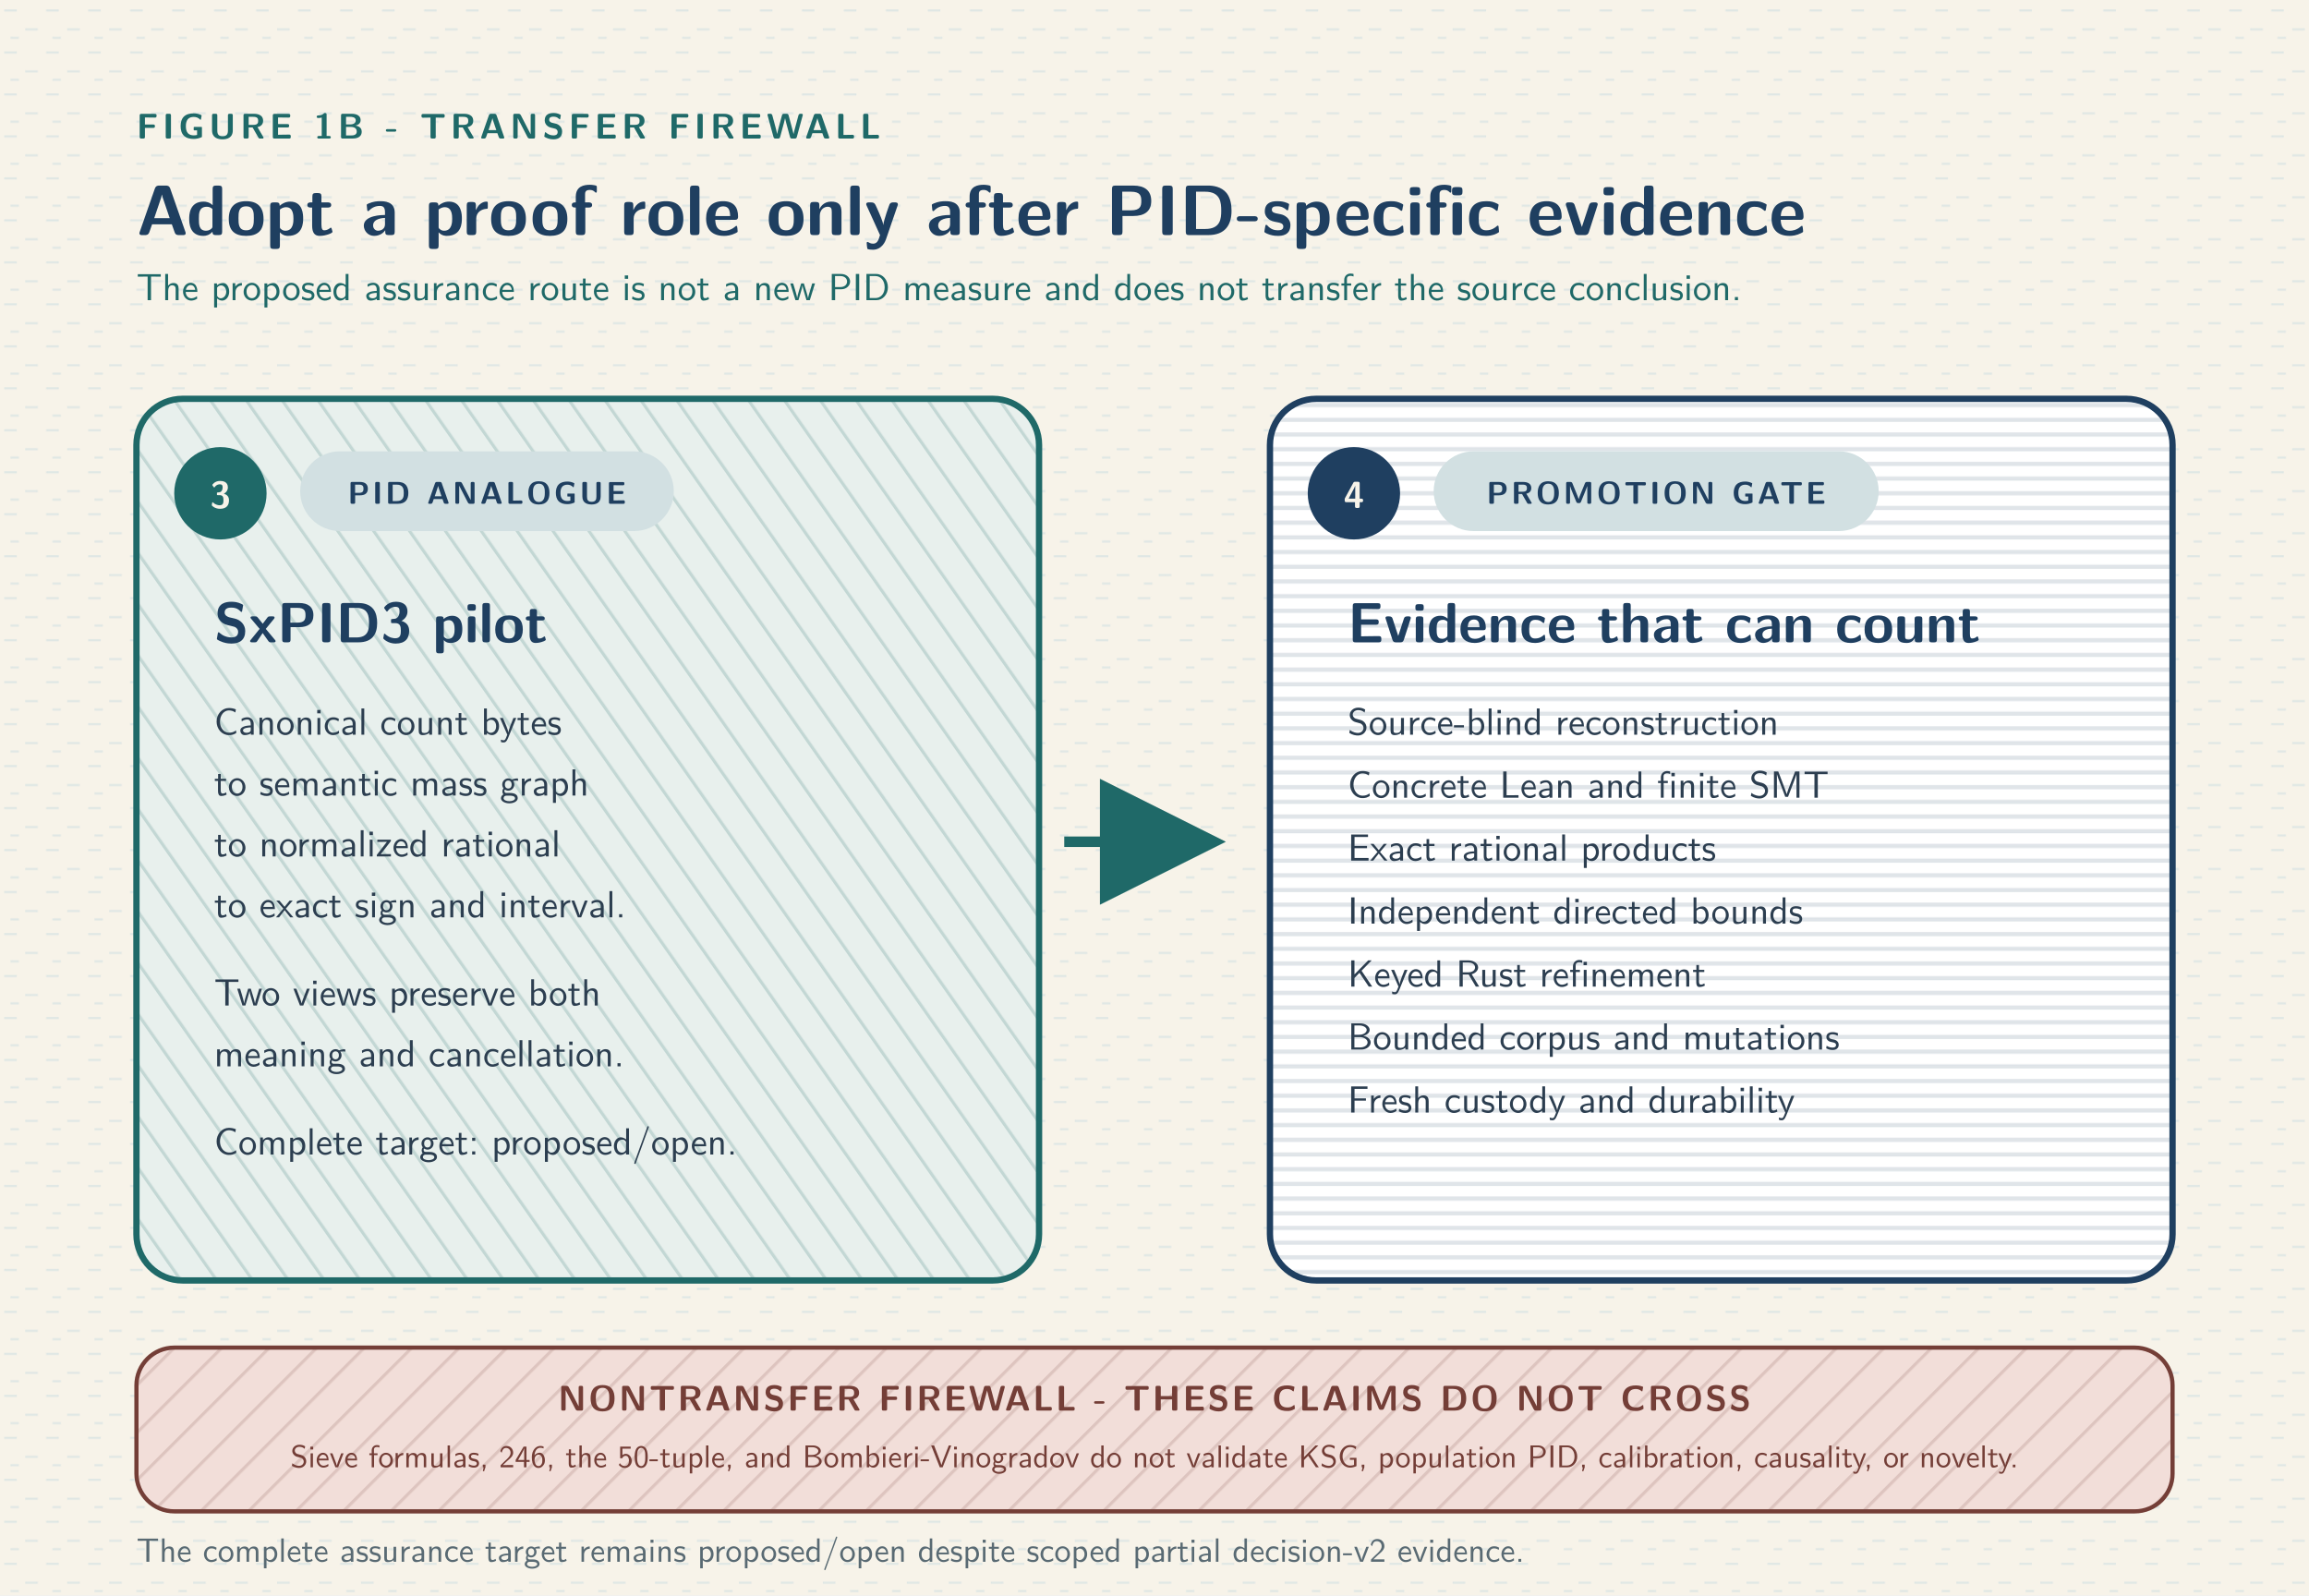
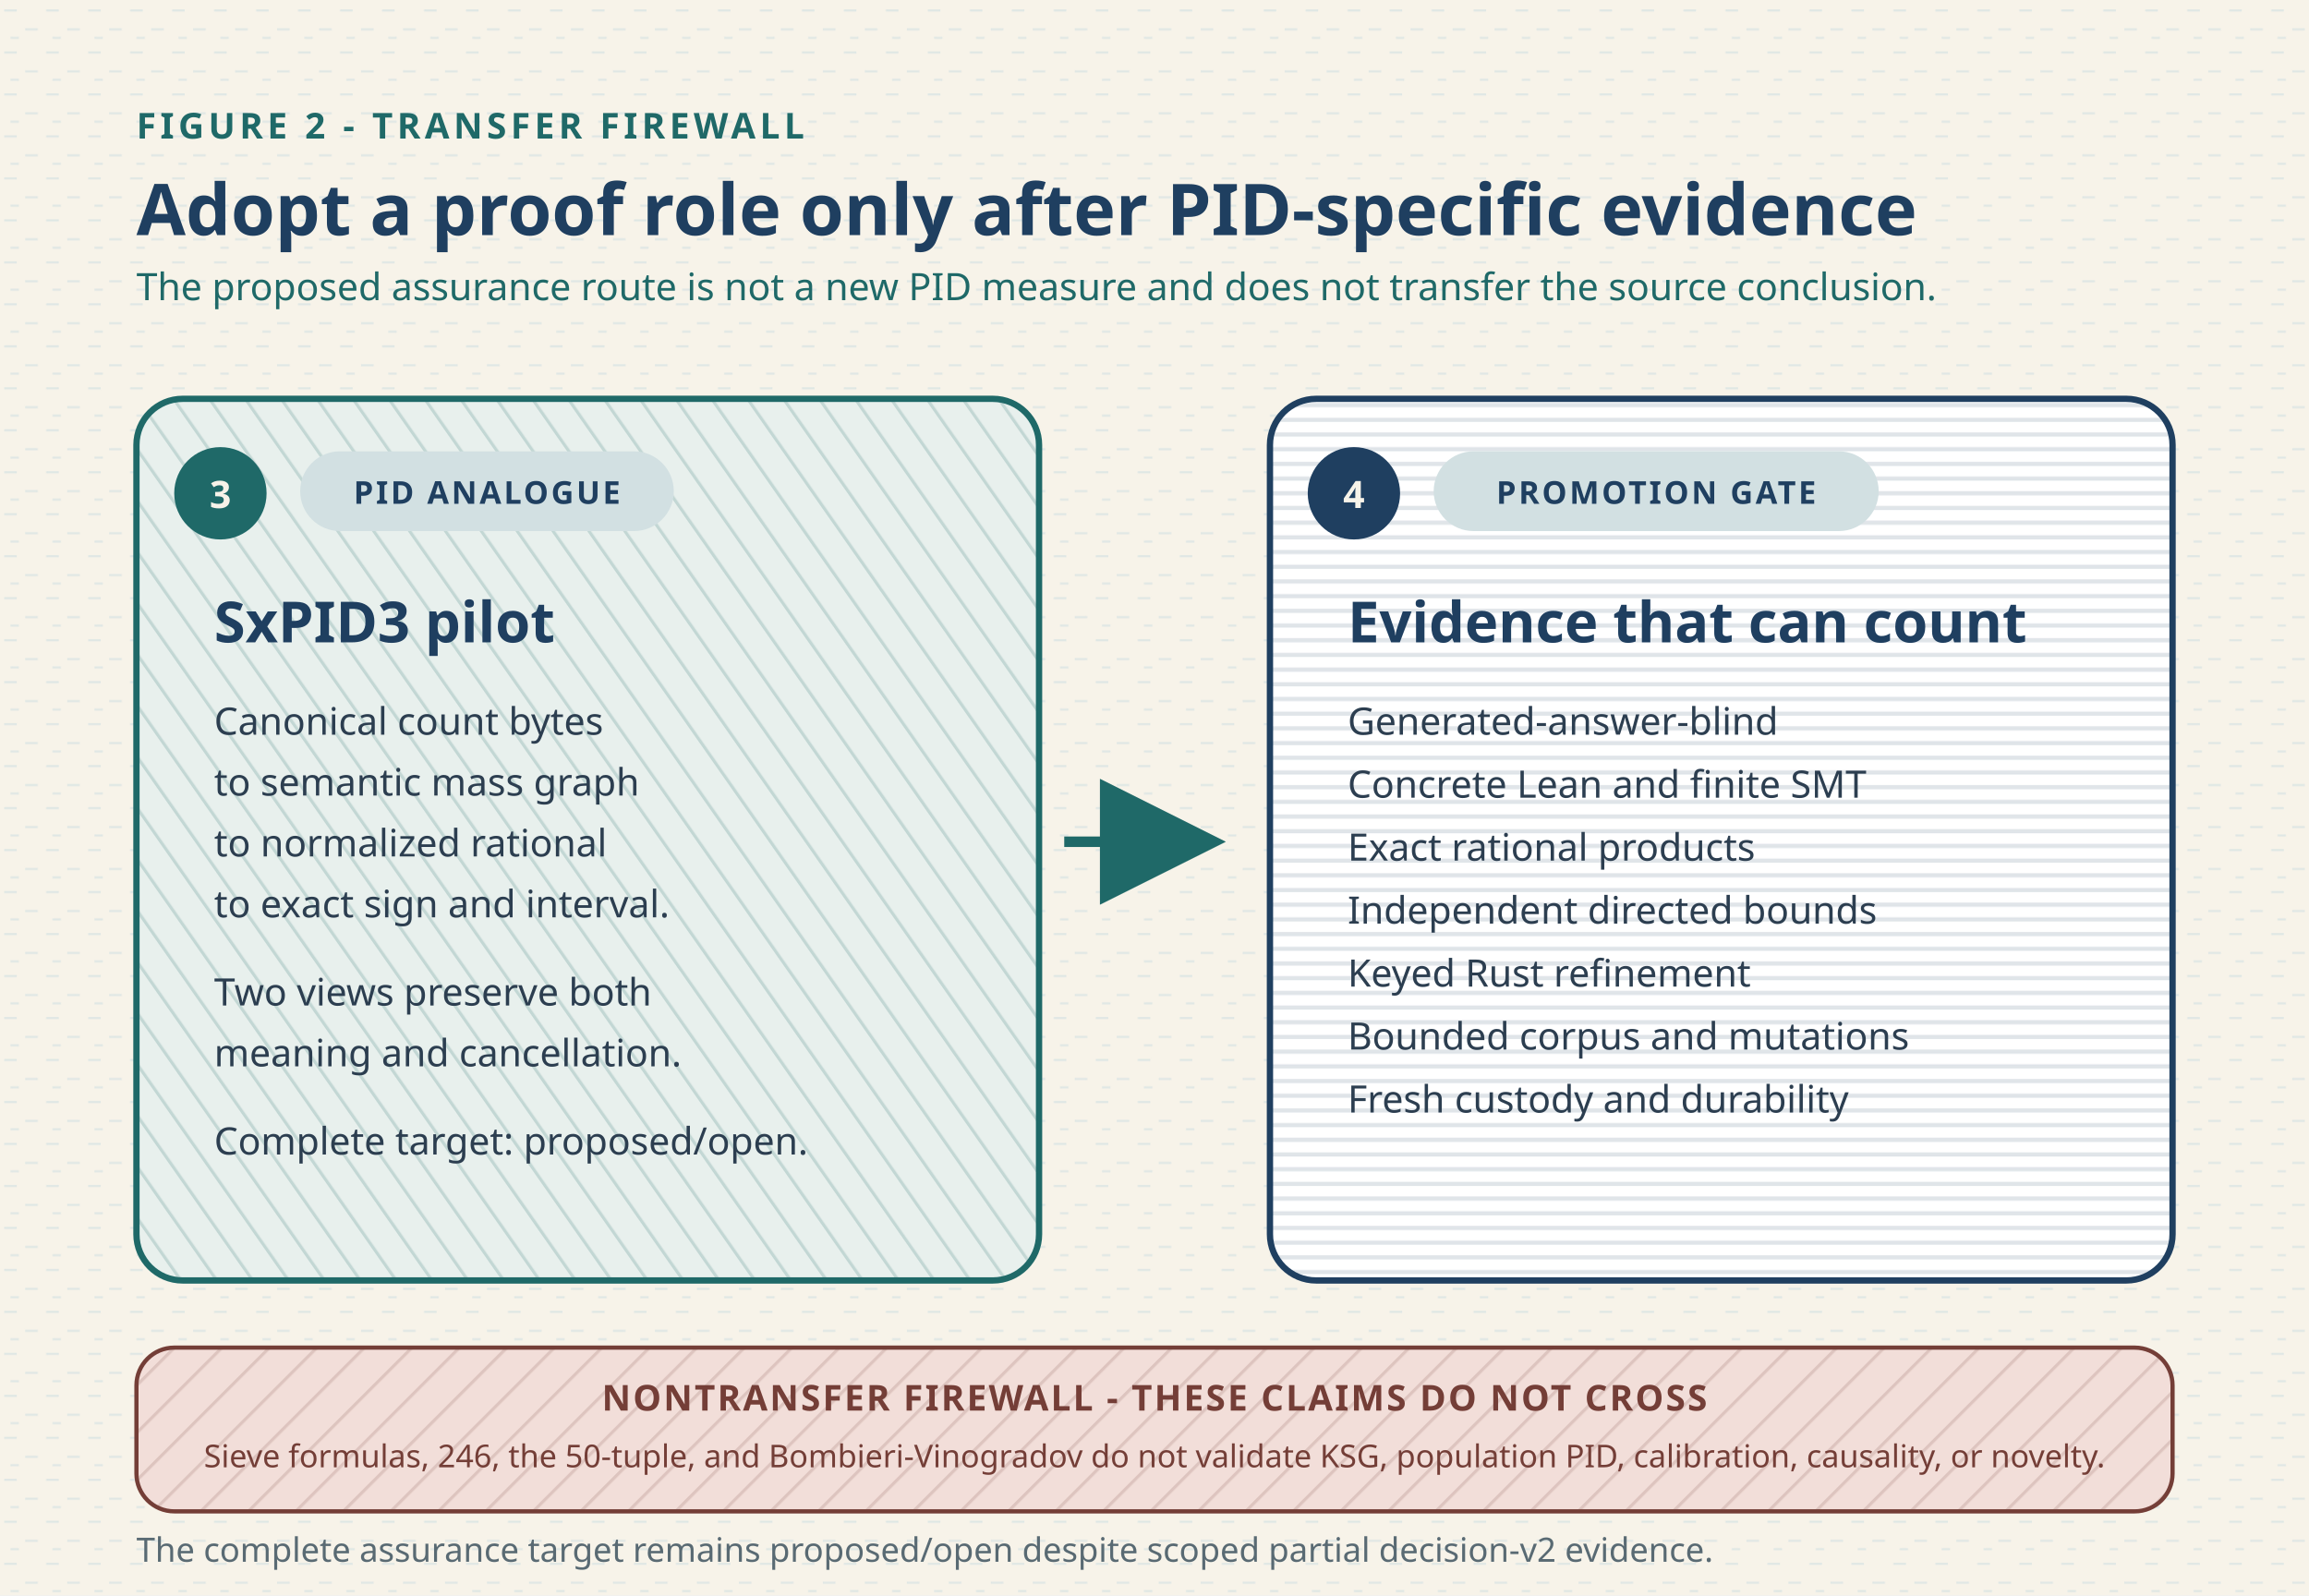
<svg xmlns="http://www.w3.org/2000/svg" width="1100" height="760" viewBox="0 0 1100 760" role="img" aria-labelledby="title desc">
  <defs>
    <pattern id="grain" width="20" height="20" patternUnits="userSpaceOnUse">
      <path d="M2 5H8M12 14H18M5 18H9" stroke="#D2E0E2" stroke-width="1" opacity=".62" />
    </pattern>
    <pattern id="pidHatch" width="14" height="14" patternUnits="userSpaceOnUse" patternTransform="rotate(-35)">
      <path d="M0 0V14" stroke="#1F6968" stroke-width="3" opacity=".18" />
    </pattern>
    <pattern id="gateBars" width="16" height="14" patternUnits="userSpaceOnUse">
      <path d="M0 4H16M0 11H16" stroke="#1F3F60" stroke-width="2" opacity=".14" />
    </pattern>
    <pattern id="blocked" width="16" height="16" patternUnits="userSpaceOnUse" patternTransform="rotate(45)">
      <path d="M0 0V16" stroke="#743E37" stroke-width="3" opacity=".16" />
    </pattern>
    <marker id="arrow" markerWidth="12" markerHeight="12" refX="10" refY="6" orient="auto">
      <path d="M0 0L12 6L0 12Z" fill="#1F6968" />
    </marker>
    <style>
-       .sans { font-family: "Latin Modern Sans", sans-serif; }
+       .sans { font-family: SourceSansPro, sans-serif; }
      .title { font-size: 34px; font-weight: 750; fill: #1F3F60; }
      .subtitle { font-size: 18px; fill: #1F6968; }
      .kicker { font-size: 17px; font-weight: 780; letter-spacing: 2px; fill: #1F6968; }
      .panelTitle { font-size: 27px; font-weight: 760; fill: #1F3F60; }
      .body { font-size: 18px; fill: #2C3E50; }
      .small { font-size: 16px; fill: #596A73; }
      .number { font-size: 18px; font-weight: 800; fill: #F7F3E9; }
      .pill { font-size: 15px; font-weight: 760; fill: #1F3F60; letter-spacing: 1.2px; }
      .fireTitle { font-size: 17px; font-weight: 800; fill: #743E37; letter-spacing: 1px; }
      .fire { font-size: 15px; fill: #743E37; }
    </style>
  </defs>
  <rect width="1100" height="760" fill="#F7F3E9" />
  <rect width="1100" height="760" fill="url(#grain)" />
  <g class="sans">
-     <text x="65" y="66" class="kicker">FIGURE 1B - TRANSFER FIREWALL</text>
+     <text x="65" y="66" class="kicker">FIGURE 2 - TRANSFER FIREWALL</text>
    <text x="65" y="112" class="title">Adopt a proof role only after PID-specific evidence</text>
    <text x="65" y="143" class="subtitle">The proposed assurance route is not a new PID measure and does not transfer the source conclusion.</text>
    <rect x="65" y="190" width="430" height="420" rx="22" fill="#E8F0ED" stroke="#1F6968" stroke-width="3" />
    <rect x="65" y="190" width="430" height="420" rx="22" fill="url(#pidHatch)" />
    <circle cx="105" cy="235" r="22" fill="#1F6968" />
    <text x="105" y="242" text-anchor="middle" class="number">3</text>
    <rect x="143" y="215" width="178" height="38" rx="19" fill="#D2E0E2" />
    <text x="232" y="240" text-anchor="middle" class="pill">PID ANALOGUE</text>
    <text x="102" y="306" class="panelTitle">SxPID3 pilot</text>
    <text x="102" y="350" class="body">
      <tspan x="102" dy="0">Canonical count bytes</tspan>
      <tspan x="102" dy="29">to semantic mass graph</tspan>
      <tspan x="102" dy="29">to normalized rational</tspan>
      <tspan x="102" dy="29">to exact sign and interval.</tspan>
      <tspan x="102" dy="42">Two views preserve both</tspan>
      <tspan x="102" dy="29">meaning and cancellation.</tspan>
      <tspan x="102" dy="42">Complete target: proposed/open.</tspan>
    </text>
    <path d="M507 401H574" stroke="#1F6968" stroke-width="5" marker-end="url(#arrow)" />
    <rect x="605" y="190" width="430" height="420" rx="22" fill="#FFFFFF" stroke="#1F3F60" stroke-width="3" />
    <rect x="605" y="190" width="430" height="420" rx="22" fill="url(#gateBars)" />
    <circle cx="645" cy="235" r="22" fill="#1F3F60" />
    <text x="645" y="242" text-anchor="middle" class="number">4</text>
    <rect x="683" y="215" width="212" height="38" rx="19" fill="#D2E0E2" />
    <text x="789" y="240" text-anchor="middle" class="pill">PROMOTION GATE</text>
    <text x="642" y="306" class="panelTitle">Evidence that can count</text>
    <text x="642" y="350" class="body">
-       <tspan x="642" dy="0">Source-blind reconstruction</tspan>
+       <tspan x="642" dy="0">Generated-answer-blind</tspan>
      <tspan x="642" dy="30">Concrete Lean and finite SMT</tspan>
      <tspan x="642" dy="30">Exact rational products</tspan>
      <tspan x="642" dy="30">Independent directed bounds</tspan>
      <tspan x="642" dy="30">Keyed Rust refinement</tspan>
      <tspan x="642" dy="30">Bounded corpus and mutations</tspan>
      <tspan x="642" dy="30">Fresh custody and durability</tspan>
    </text>
    <rect x="65" y="642" width="970" height="78" rx="18" fill="#F2DED9" stroke="#743E37" stroke-width="2" />
    <rect x="65" y="642" width="970" height="78" rx="18" fill="url(#blocked)" />
    <text x="550" y="672" text-anchor="middle" class="fireTitle">NONTRANSFER FIREWALL - THESE CLAIMS DO NOT CROSS</text>
    <text x="550" y="699" text-anchor="middle" class="fire">Sieve formulas, 246, the 50-tuple, and Bombieri-Vinogradov do not validate KSG, population PID, calibration, causality, or novelty.</text>
    <text x="65" y="744" class="small">The complete assurance target remains proposed/open despite scoped partial decision-v2 evidence.</text>
  </g>
</svg>
